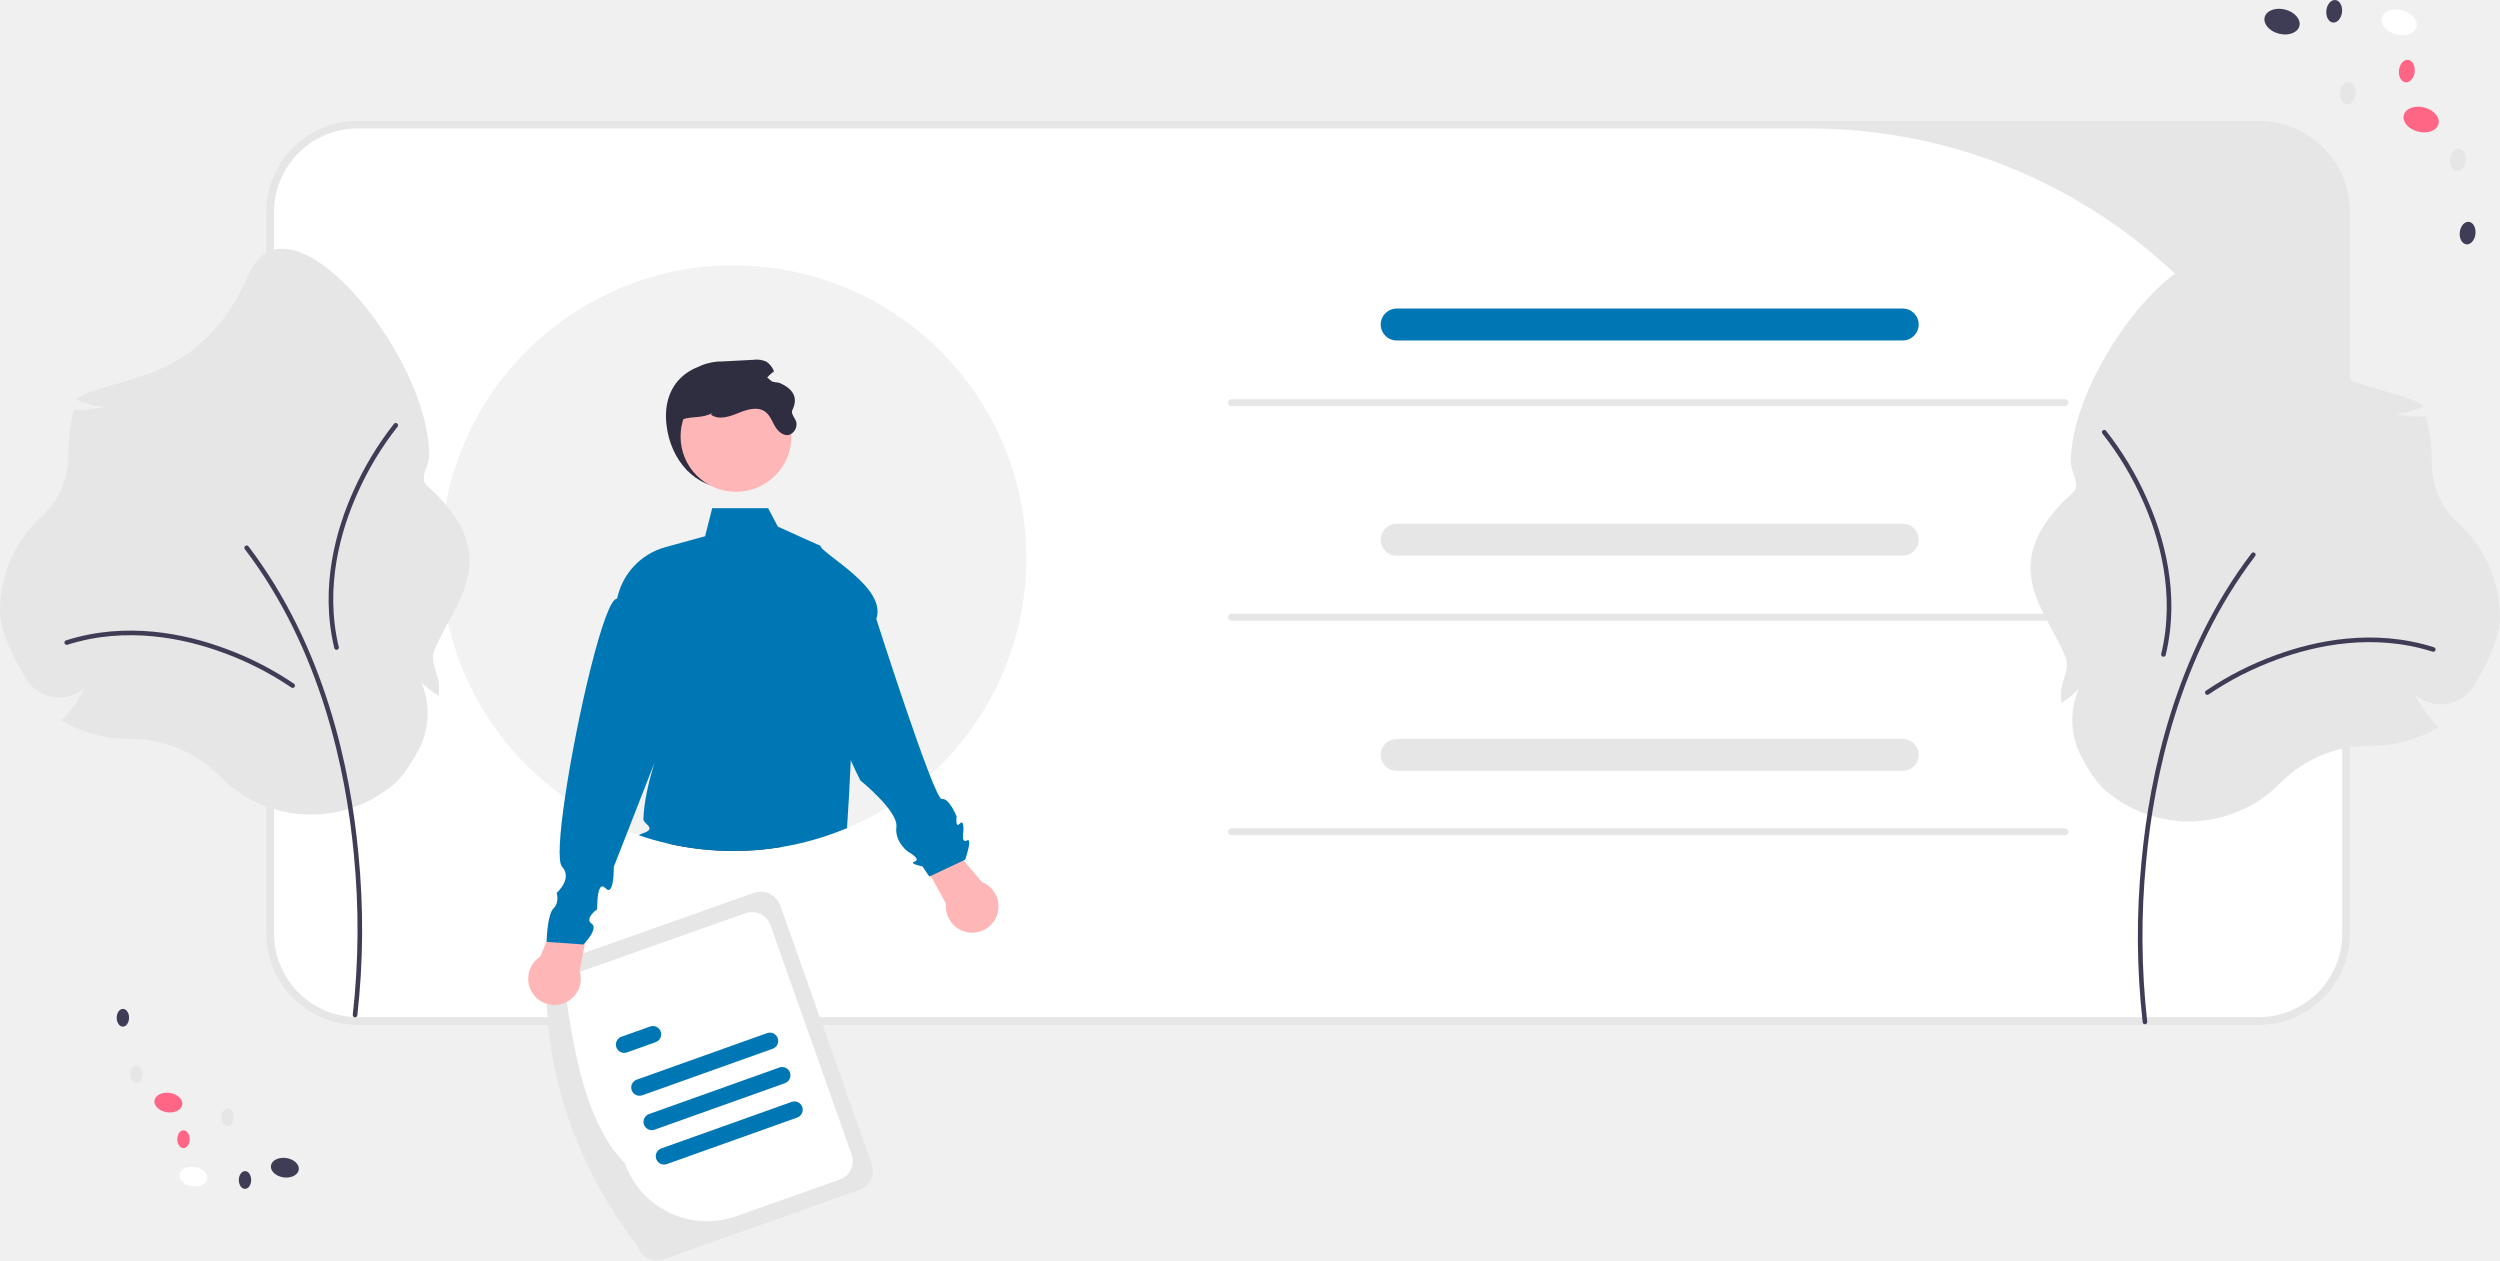
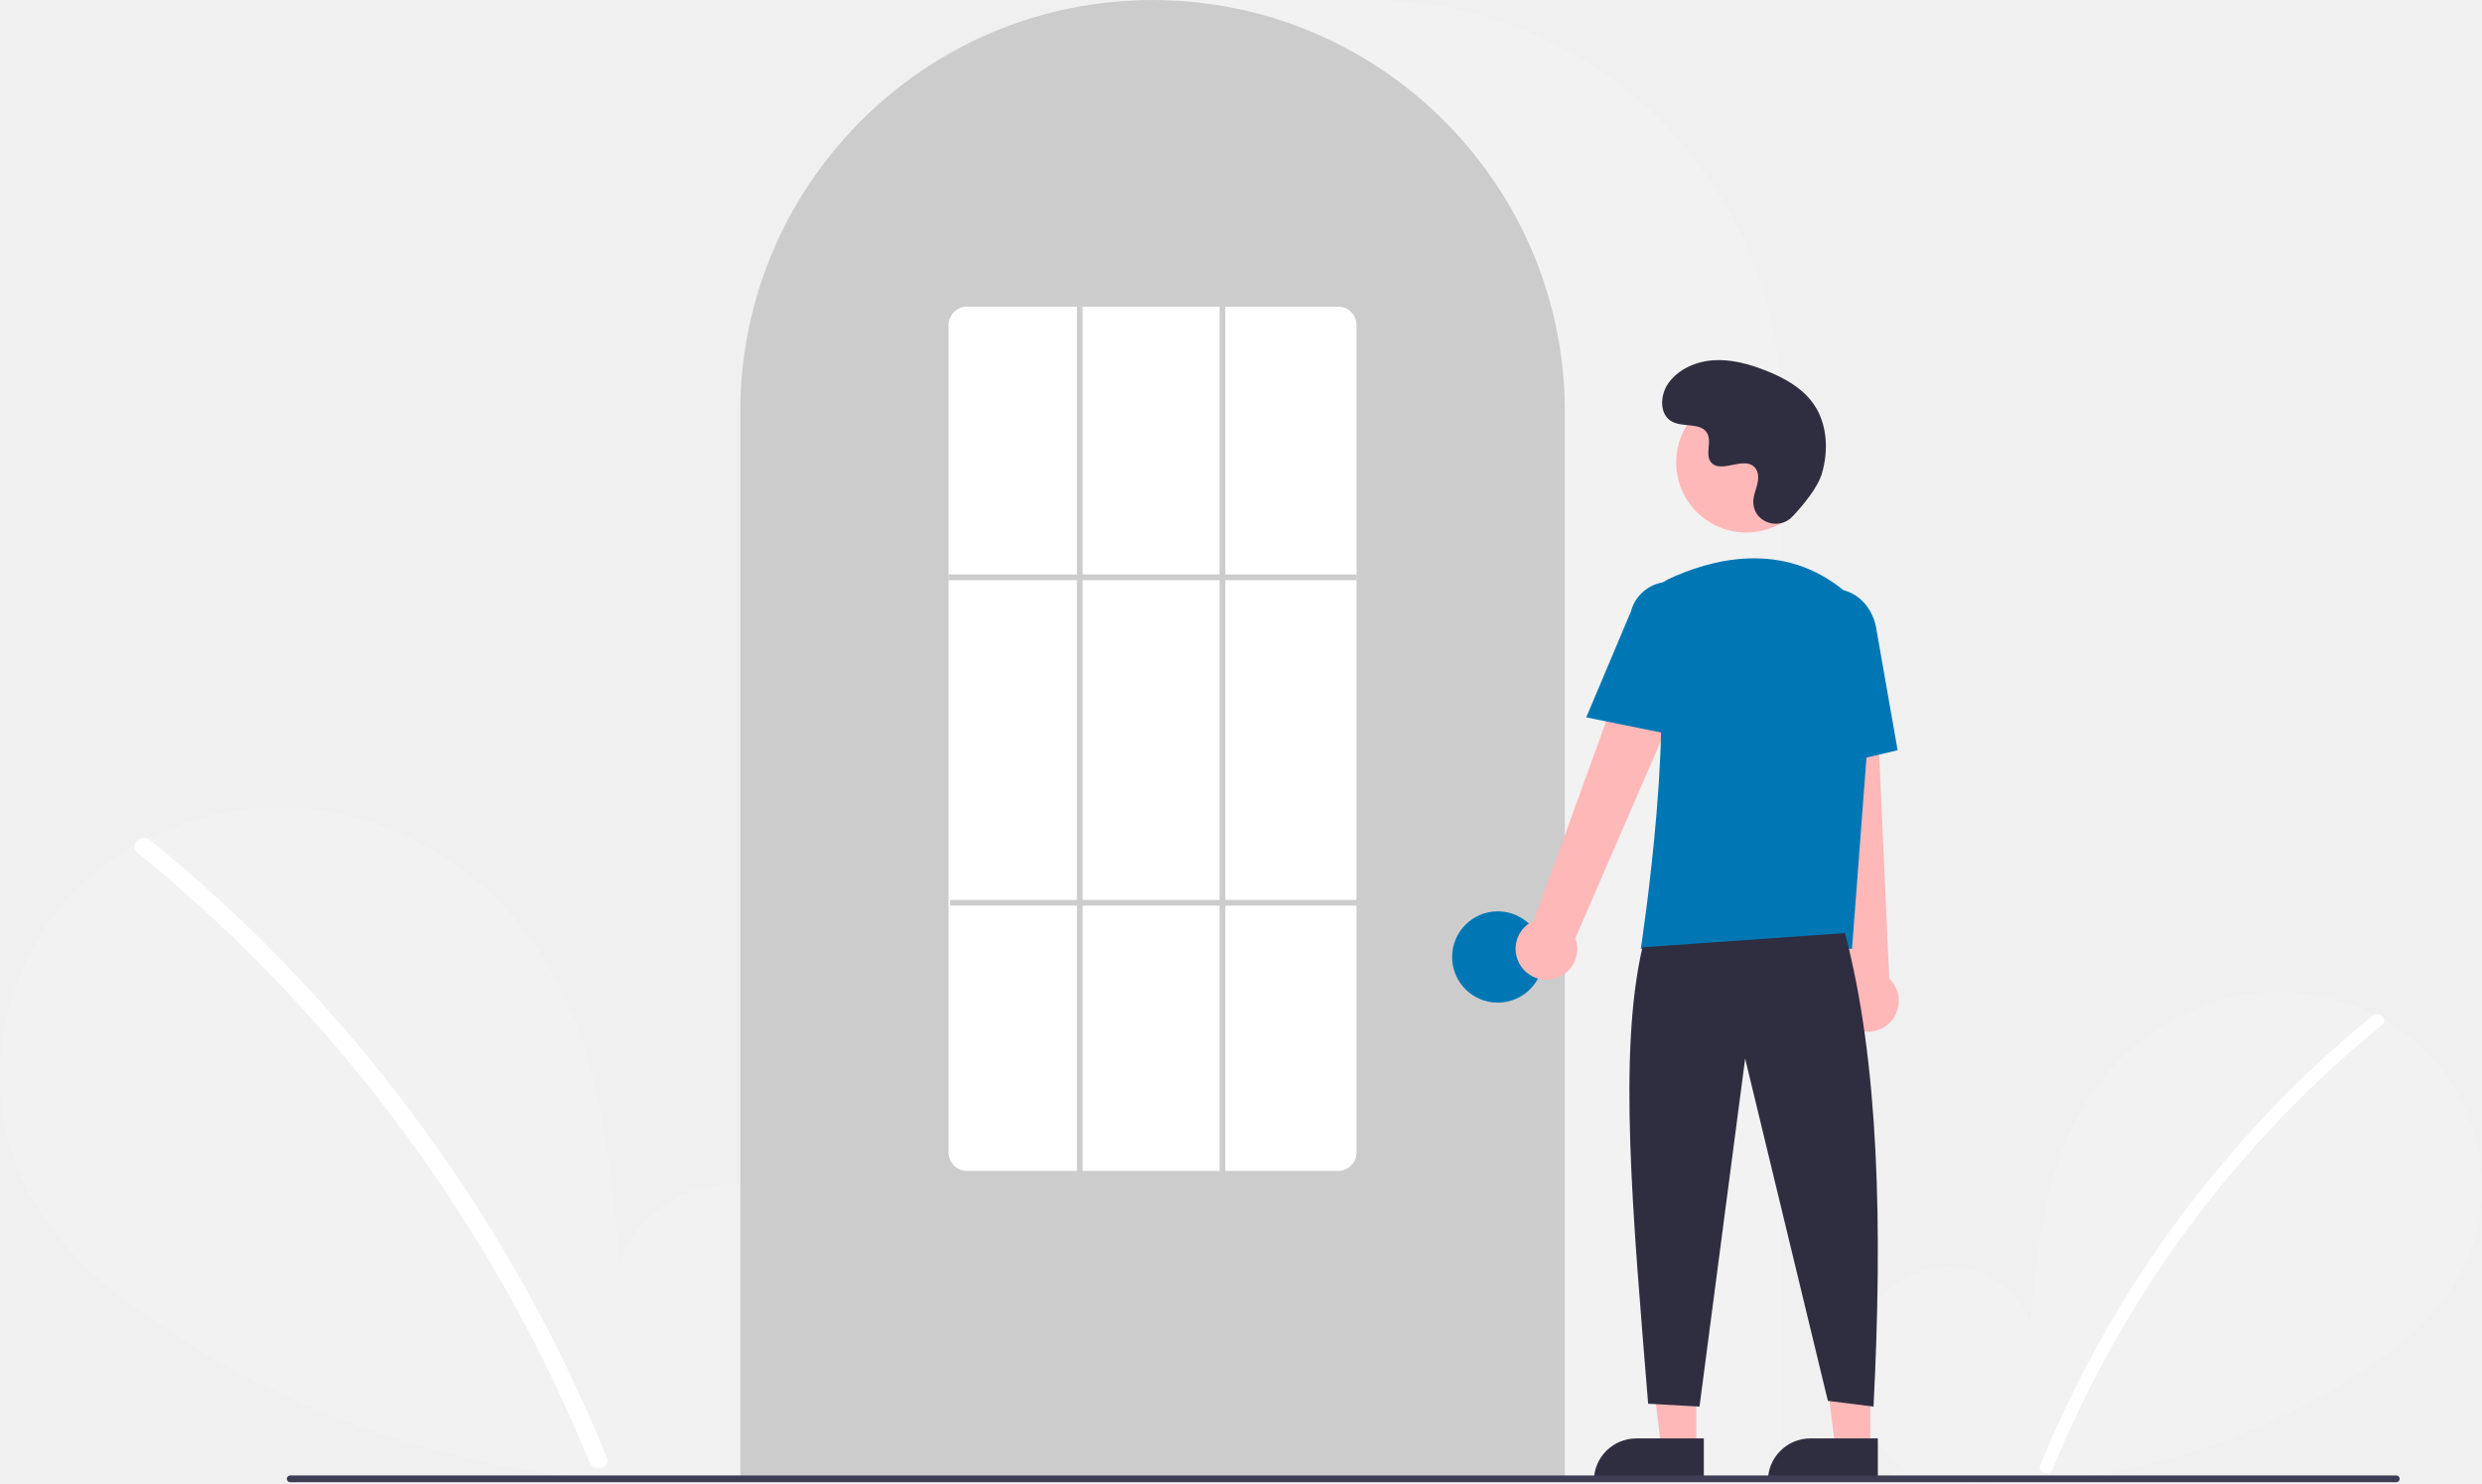
- <svg xmlns="http://www.w3.org/2000/svg" data-name="Layer 1" width="722.452" height="364.196" viewBox="0 0 722.452 364.196">
-   <path d="M891.457,564.133H342.148a26.516,26.516,0,0,1-26.487-26.487V329.208a26.517,26.517,0,0,1,26.487-26.487h549.309a26.517,26.517,0,0,1,26.487,26.487V537.646A26.516,26.516,0,0,1,891.457,564.133Z" transform="translate(-238.774 -267.9018)" fill="#fff" />
-   <path d="M891.457,564.133H342.148a26.516,26.516,0,0,1-26.487-26.487V329.208a26.517,26.517,0,0,1,26.487-26.487h549.309a26.517,26.517,0,0,1,26.487,26.487V537.646A26.516,26.516,0,0,1,891.457,564.133ZM342.148,305.025a24.183,24.183,0,0,0-24.183,24.183V537.646a24.183,24.183,0,0,0,24.183,24.183h549.309a24.183,24.183,0,0,0,24.183-24.183V459.054A154.029,154.029,0,0,0,761.612,305.025Z" transform="translate(-238.774 -267.9018)" fill="#e6e6e6" />
-   <ellipse cx="294.666" cy="607.921" rx="2.825" ry="4.061" transform="translate(-588.1214 544.0862) rotate(-81.72174)" fill="#fff" />
-   <ellipse cx="321.092" cy="605.343" rx="2.825" ry="4.061" transform="translate(-562.9488 568.0293) rotate(-81.72174)" fill="#3f3d56" />
-   <ellipse cx="287.43" cy="586.528" rx="2.825" ry="4.061" transform="translate(-573.1449 518.6121) rotate(-81.72174)" fill="#ff6584" />
-   <ellipse cx="278.18" cy="578.336" rx="2.567" ry="1.785" transform="translate(-541.0162 584.2334) rotate(-89.56675)" fill="#e6e6e6" />
-   <ellipse cx="274.286" cy="562.013" rx="2.567" ry="1.785" transform="translate(-528.5589 564.1406) rotate(-89.56675)" fill="#3f3d56" />
-   <ellipse cx="304.567" cy="590.74" rx="2.567" ry="1.785" transform="translate(-527.2322 622.9296) rotate(-89.56675)" fill="#e6e6e6" />
-   <ellipse cx="291.797" cy="597.115" rx="2.567" ry="1.785" transform="translate(-546.2814 616.4876) rotate(-89.56675)" fill="#ff6584" />
-   <ellipse cx="309.574" cy="608.9" rx="2.567" ry="1.785" transform="translate(-540.4235 645.9587) rotate(-89.56675)" fill="#3f3d56" />
-   <ellipse cx="932.083" cy="274.371" rx="3.601" ry="5.177" transform="translate(198.3725 842.589) rotate(-75.77932)" fill="#fff" />
-   <ellipse cx="898.239" cy="274.153" rx="3.601" ry="5.177" transform="translate(173.0543 809.6178) rotate(-75.77932)" fill="#3f3d56" />
-   <ellipse cx="938.434" cy="302.45" rx="3.601" ry="5.177" transform="translate(175.9452 869.9261) rotate(-75.77932)" fill="#ff6584" />
-   <ellipse cx="949.079" cy="314.056" rx="3.272" ry="2.276" transform="translate(292.7992 954.4889) rotate(-83.62433)" fill="#e6e6e6" />
-   <ellipse cx="951.862" cy="335.264" rx="3.272" ry="2.276" transform="matrix(0.11105, -0.99382, 0.99382, 0.11105, 274.1965, 976.1073)" fill="#3f3d56" />
-   <ellipse cx="917.262" cy="294.848" rx="3.272" ry="2.276" transform="translate(283.6044 905.7932) rotate(-83.62433)" fill="#e6e6e6" />
-   <ellipse cx="934.294" cy="288.45" rx="3.272" ry="2.276" transform="translate(305.1036 917.0317) rotate(-83.62433)" fill="#ff6584" />
-   <ellipse cx="913.311" cy="271.163" rx="3.272" ry="2.276" transform="translate(303.6309 880.8123) rotate(-83.62433)" fill="#3f3d56" />
-   <path d="M535.375,429.186a84.291,84.291,0,0,1-21.627,56.497v.012a86.56,86.56,0,0,1-6.242,6.265,83.405,83.405,0,0,1-7.025,5.7q-2.557,1.865-5.251,3.524-3.196,1.986-6.576,3.674-2.505,1.261-5.113,2.349a84.486,84.486,0,0,1-32.786,6.599,84.498,84.498,0,0,1-18.898-2.119,81.105,81.105,0,0,1-8.476-2.418c-1.071-.357-2.142-.748-3.201-1.163a83.499,83.499,0,0,1-18.138-9.731,84.618,84.618,0,1,1,133.331-69.188Z" transform="translate(-238.774 -267.9018)" fill="#f2f2f2" />
-   <path d="M788.633,366.284h-146.252a4.606,4.606,0,0,1,0-9.213h146.252a4.606,4.606,0,0,1,0,9.213Z" transform="translate(-238.774 -267.9018)" fill="#0077b5" />
-   <path d="M788.633,428.47h-146.252a4.606,4.606,0,0,1,0-9.213h146.252a4.606,4.606,0,0,1,0,9.213Z" transform="translate(-238.774 -267.9018)" fill="#e6e6e6" />
-   <path d="M788.633,490.656h-146.252a4.606,4.606,0,0,1,0-9.213h146.252a4.606,4.606,0,0,1,0,9.213Z" transform="translate(-238.774 -267.9018)" fill="#e6e6e6" />
-   <path d="M422.995,628.076c-16.511-21.961-26.054-46.519-26.366-74.518a6.041,6.041,0,0,1,3.676-7.702l56.277-19.912a6.041,6.041,0,0,1,7.702,3.676l26.366,74.518a6.041,6.041,0,0,1-3.676,7.702L430.696,631.752A6.041,6.041,0,0,1,422.995,628.076Z" transform="translate(-238.774 -267.9018)" fill="#e6e6e6" />
-   <path d="M419.348,604.041c-9.93-10.04-14.181-27.948-16.951-47.907a5.658,5.658,0,0,1,3.443-7.213l48.366-17.113a5.658,5.658,0,0,1,7.213,3.443l23.463,66.311a5.658,5.658,0,0,1-3.443,7.213L451.476,619.376A25.202,25.202,0,0,1,419.348,604.041Z" transform="translate(-238.774 -267.9018)" fill="#fff" />
-   <path d="M462.066,570.973,424.39,584.421a2.4,2.4,0,1,1-1.614-4.521L460.452,566.452a2.4,2.4,0,1,1,1.614,4.521Z" transform="translate(-238.774 -267.9018)" fill="#0077b5" />
-   <path d="M428.254,569.066l-8.289,2.959a2.4,2.4,0,1,1-1.614-4.521l8.289-2.959a2.4,2.4,0,1,1,1.614,4.521Z" transform="translate(-238.774 -267.9018)" fill="#0077b5" />
-   <path d="M469.16,590.849l-37.676,13.448a2.4,2.4,0,0,1-1.614-4.521l37.676-13.448a2.4,2.4,0,0,1,1.614,4.521Z" transform="translate(-238.774 -267.9018)" fill="#0077b5" />
-   <path d="M465.613,580.911l-37.676,13.448a2.4,2.4,0,0,1-1.614-4.521l37.676-13.448a2.4,2.4,0,1,1,1.614,4.521Z" transform="translate(-238.774 -267.9018)" fill="#0077b5" />
-   <path d="M431.402,390.902c1.227,9.899,8.086,18.061,18.061,18.061a18.061,18.061,0,0,0,18.061-18.061c0-9.975-8.129-17.138-18.061-18.061C438.924,371.863,429.826,378.193,431.402,390.902Z" transform="translate(-238.774 -267.9018)" fill="#2f2e41" />
-   <path d="M465.185,512.572a85.234,85.234,0,0,1-33.327-.887C437.052,508.818,452.806,510.58,465.185,512.572Z" transform="translate(-238.774 -267.9018)" fill="#2f2e41" />
-   <path d="M394.891,544.34l8.675-20.966,6.835,3.797-4.128,21.327a7.596,7.596,0,1,1-11.383-4.159Z" transform="translate(-238.774 -267.9018)" fill="#ffb6b6" />
-   <path d="M484.636,487.606v.012c-.311,7.301-.737,14.245-1.094,19.589a84.486,84.486,0,0,1-32.786,6.599,84.498,84.498,0,0,1-18.898-2.119,81.105,81.105,0,0,1-8.476-2.418,5.229,5.229,0,0,1,1.244-.587c4.146-1.405.046-2.683.081-4.019.127-4.883,1.474-10.744,3.213-16.364L420.181,508.104l-4.031,10.295s.138,8.89-2.418,6.173c-2.568-2.718-2.384,6.08-2.384,6.08a8.011,8.011,0,0,0-2.027,2.096,1.778,1.778,0,0,0-.242,1.232v.012a1.539,1.539,0,0,0,.645.806c1.739,1.175-.76,4.284-1.866,5.516-.299.334-.495.53-.495.53l-10.629-.76v-.207c.046-1.255.334-7.865,1.981-9.443,1.808-1.739.921-4.491.921-4.491s4.721-4.18,1.555-7.577c-1.267-1.37-.702-9.489.852-19.992,3.397-23.17,11.539-57.948,15.063-57.453a19.547,19.547,0,0,1,13.946-14.902l11.481-3.155,2.05-8.096h16.168l2.81,5.32,11.781,5.32.15.069.369.161.138.438s-.012.012,0,.012l6.553,20.579C485.499,450.052,485.384,469.837,484.636,487.606Z" transform="translate(-238.774 -267.9018)" fill="#0077b5" />
-   <path d="M512.168,529.073l-10.948-19.874,7.236-2.964,14.072,16.549a7.596,7.596,0,1,1-10.36,6.288Z" transform="translate(-238.774 -267.9018)" fill="#ffb6b6" />
-   <path d="M475.344,425.25c1.948,3.499,19.758,12.499,16.671,21.534,0,0,16.732,52.348,18.908,52.006s4.299,5.066,4.299,5.066-.462,3.529.896,2.063,1.032,2.378,1.032,2.378-.65,3.393,1.073,2.471-.542,5.571-.542,5.571L507.326,521.213l-1.968-2.929s-4.205-.801-2.226-1.435-1.861-2.769-1.861-2.769-4.016-2.73-3.457-7.25-10.423-13.408-10.423-13.408c-7.55-14.906-11.68-30.21-11.666-45.997Z" transform="translate(-238.774 -267.9018)" fill="#0077b5" />
-   <circle cx="212.685" cy="126.118" r="16.015" fill="#ffb6b6" />
-   <path d="M434.875,395.765c.507,3.48,3.473,8.336,2.779,8.336s-5.633-14.347-.695-15.282c3.582-.679,4.383-.083,7.731-1.535l-.472.445c2.216,1.612,5.3.618,7.829-.431,2.535-1.042,5.613-2.035,7.836-.431,1.396,1.007,1.987,2.758,2.855,4.244.868,1.493,2.473,2.904,4.126,2.445a3.266,3.266,0,0,0,2.084-3.23c-.007-1.375-1.798-2.684-1.195-3.918,1.787-3.657.18-6.149-3.716-7.87q-2.126-.323-4.251-.66a12.057,12.057,0,0,1,2.667-2.681,6.095,6.095,0,0,0-2.153-2.758,6.76,6.76,0,0,0-3.848-.556q-4.397.229-8.787.458a15.5,15.5,0,0,0-6.349,1.236c-2.417,1.243-4.001,3.668-5.154,6.134C433.576,385.255,433.986,389.715,434.875,395.765Z" transform="translate(-238.774 -267.9018)" fill="#2f2e41" />
-   <path d="M835.501,385.26H594.65a1,1,0,0,1,0-2H835.501a1,1,0,0,1,0,2Z" transform="translate(-238.774 -267.9018)" fill="#e6e6e6" />
-   <path d="M835.501,447.26H594.65a1,1,0,0,1,0-2H835.501a1,1,0,0,1,0,2Z" transform="translate(-238.774 -267.9018)" fill="#e6e6e6" />
-   <path d="M835.501,509.26H594.65a1,1,0,0,1,0-2H835.501a1,1,0,0,1,0,2Z" transform="translate(-238.774 -267.9018)" fill="#e6e6e6" />
-   <path d="M871.35,505.296a36.998,36.998,0,0,1-24.046-8.879c-2.235-1.914-4.617-5.24-7.079-9.887a22.611,22.611,0,0,1-.717-19.52,25.945,25.945,0,0,1-4.285,3.514l-.783.521-.045-.939c-.03-.611-.045-1.22-.045-1.81,0-3.476,2.629-7.004,1.417-10.217-5.111-13.542-21.32-27.001,2.172-47.96,2.173-1.939-.73-5.815-.73-8.749,0-28.748,40.63-78.482,52.146-52.136,14.201,32.492,38.669,29.017,49.508,35.728l.157.475-.463.187a27.945,27.945,0,0,1-7.425,1.975,35.407,35.407,0,0,0,8.279.694l.431-.015.105.419a52.374,52.374,0,0,1,1.555,12.674l-.002.462a23.093,23.093,0,0,0,7.628,17.219A37.084,37.084,0,0,1,961.226,446.416c0,6.094-4.142,14.094-7.617,19.732a11.158,11.158,0,0,1-8.191,5.247,10.897,10.897,0,0,1-8.794-2.841,36.036,36.036,0,0,0,6.355,8.997l.474.489-.589.343a36.971,36.971,0,0,1-18.638,5.033l-.383-.001a36.091,36.091,0,0,0-25.891,10.568A37.279,37.279,0,0,1,871.35,505.296Z" transform="translate(-238.774 -267.9018)" fill="#e6e6e6" />
-   <path d="M858.62,563.89a.665.665,0,0,1-.658-.572,222.787,222.787,0,0,1-.31-46.711c2.297-24.512,9.672-59.817,31.766-88.813a.665.665,0,1,1,1.059.807c-21.903,28.745-29.219,63.792-31.5,88.131a221.28,221.28,0,0,0,.303,46.399.666.666,0,0,1-.66.759Z" transform="translate(-238.774 -267.9018)" fill="#3f3d56" />
-   <path d="M876.65,468.695a.665.665,0,0,1-.392-1.204,91.709,91.709,0,0,1,20.246-10.306c11.17-4.089,28.156-7.797,45.643-2.231a.665.665,0,1,1-.404,1.268c-17.128-5.451-33.807-1.805-44.782,2.213a90.203,90.203,0,0,0-19.921,10.133A.663.663,0,0,1,876.65,468.695Z" transform="translate(-238.774 -267.9018)" fill="#3f3d56" />
-   <path d="M846.196,392.845a.665.665,0,0,1,1.172-.477,91.71,91.71,0,0,1,11.738,19.451c4.883,10.847,9.804,27.522,5.513,45.364a.665.665,0,1,1-1.294-.311c4.203-17.477-.634-33.849-5.432-44.506A90.203,90.203,0,0,0,846.351,393.225.663.663,0,0,1,846.196,392.845Z" transform="translate(-238.774 -267.9018)" fill="#3f3d56" />
-   <path d="M302.048,491.984A36.091,36.091,0,0,0,276.157,481.416l-.383.001A36.971,36.971,0,0,1,257.136,476.384l-.589-.343.474-.489a36.036,36.036,0,0,0,6.355-8.997,10.897,10.897,0,0,1-8.794,2.841,11.158,11.158,0,0,1-8.191-5.247c-3.475-5.638-7.617-13.638-7.617-19.732a37.084,37.084,0,0,1,12.099-27.364,23.093,23.093,0,0,0,7.628-17.219l-.002-.462a52.374,52.374,0,0,1,1.555-12.674l.105-.419.431.015a35.406,35.406,0,0,0,8.279-.694,27.945,27.945,0,0,1-7.425-1.975l-.463-.187.157-.475c10.839-6.711,35.306-3.236,49.508-35.728,11.515-26.347,52.146,23.388,52.146,52.136,0,2.933-2.903,6.81-.73,8.749,23.493,20.959,7.283,34.417,2.172,47.959-1.213,3.213,1.417,6.74,1.417,10.217,0,.59-.015,1.199-.045,1.81l-.045.939-.783-.521a25.944,25.944,0,0,1-4.285-3.514,22.611,22.611,0,0,1-.717,19.52c-2.462,4.647-4.844,7.973-7.079,9.887a36.963,36.963,0,0,1-50.648-2.433Z" transform="translate(-238.774 -267.9018)" fill="#e6e6e6" />
-   <path d="M341.38,561.891a.665.665,0,0,0,.658-.572,222.787,222.787,0,0,0,.31-46.711c-2.297-24.512-9.672-59.817-31.766-88.813a.665.665,0,1,0-1.059.807c21.903,28.745,29.219,63.792,31.5,88.131a221.28,221.28,0,0,1-.303,46.399.666.666,0,0,0,.66.759Z" transform="translate(-238.774 -267.9018)" fill="#3f3d56" />
-   <path d="M323.35,466.696a.665.665,0,0,0,.392-1.204,91.709,91.709,0,0,0-20.246-10.306c-11.17-4.089-28.156-7.797-45.643-2.231a.665.665,0,1,0,.404,1.268c17.128-5.451,33.807-1.805,44.782,2.213a90.203,90.203,0,0,1,19.921,10.133A.663.663,0,0,0,323.35,466.696Z" transform="translate(-238.774 -267.9018)" fill="#3f3d56" />
-   <path d="M353.804,390.846a.665.665,0,0,0-1.172-.477,91.71,91.71,0,0,0-11.738,19.451c-4.883,10.847-9.804,27.522-5.513,45.364a.665.665,0,1,0,1.294-.311c-4.203-17.477.634-33.849,5.432-44.506A90.202,90.202,0,0,1,353.649,391.226.663.663,0,0,0,353.804,390.846Z" transform="translate(-238.774 -267.9018)" fill="#3f3d56" />
+ <svg xmlns="http://www.w3.org/2000/svg" data-name="Layer 1" width="870" height="520.139" viewBox="0 0 870 520.139">
+   <path d="M831.092,704.187c-11.138-9.412-17.904-24.28-16.13-38.754s12.764-27.78,27.018-30.854,30.504,5.435,34.834,19.359c2.383-26.846,5.129-54.818,19.402-77.68,12.924-20.701,35.309-35.514,59.569-38.164s49.803,7.359,64.933,26.507,18.835,46.985,8.238,68.969c-7.806,16.195-22.188,28.247-37.257,38.052a240.452,240.452,0,0,1-164.454,35.977Z" transform="translate(-165 -189.9307)" fill="#f2f2f2" />
+   <path d="M996.728,546.01a393.414,393.414,0,0,0-54.826,54.442,394.561,394.561,0,0,0-61.752,103.194c-1.112,2.725,3.313,3.911,4.412,1.216A392.342,392.342,0,0,1,999.963,549.245c2.284-1.86-.97-5.08-3.236-3.236Z" transform="translate(-165 -189.9307)" fill="#fff" />
+   <path d="M445.067,701.63c15.299-12.927,24.591-33.348,22.154-53.228s-17.531-38.156-37.11-42.377-41.897,7.464-47.844,26.59c-3.273-36.873-7.044-75.292-26.648-106.693-17.751-28.433-48.497-48.778-81.818-52.418s-68.404,10.107-89.185,36.407-25.869,64.535-11.315,94.729c10.722,22.243,30.475,38.797,51.172,52.264,66.03,42.965,147.939,60.884,225.877,49.415" transform="translate(-165 -189.9307)" fill="#f2f2f2" />
+   <path d="M217.567,484.373a540.355,540.355,0,0,1,75.304,74.777A548.076,548.076,0,0,1,352.257,647.04a545.835,545.835,0,0,1,25.43,53.846c1.527,3.743-4.55,5.372-6.06,1.671a536.36,536.36,0,0,0-49.009-92.727A539.734,539.734,0,0,0,256.889,528.632a538.441,538.441,0,0,0-43.766-39.815c-3.138-2.555,1.332-6.978,4.444-4.444Z" transform="translate(-165 -189.9307)" fill="#fff" />
+   <path d="M789.5,708.931h-365v-374.5c0-79.678,64.822-144.5,144.5-144.5h76c79.677,0,144.5,64.822,144.5,144.5Z" transform="translate(-165 -189.9307)" fill="#f2f2f2" />
+   <path d="M713.5,708.931h-289v-374.5a143.382,143.382,0,0,1,27.596-84.944c.664-.905,1.326-1.798,2.009-2.681a144.466,144.466,0,0,1,30.754-29.851c.66-.48,1.322-.952,1.994-1.423a144.16,144.16,0,0,1,31.472-16.459c.661-.25,1.334-.501,2.007-.742a144.02,144.02,0,0,1,31.108-7.336c.658-.09,1.333-.16,2.008-.23a146.288,146.288,0,0,1,31.105,0c.673.07,1.349.141,2.014.231a143.995,143.995,0,0,1,31.1,7.335c.673.241,1.346.492,2.009.743a143.799,143.799,0,0,1,31.106,16.216c.672.461,1.344.933,2.006,1.405a145.987,145.987,0,0,1,18.384,15.564,144.305,144.305,0,0,1,12.724,14.551c.681.88,1.343,1.773,2.005,2.677A143.382,143.382,0,0,1,713.5,334.431Z" transform="translate(-165 -189.9307)" fill="#ccc" />
+   <circle cx="525" cy="335.5" r="16" fill="#0077b5" />
+   <polygon points="594.599 507.783 582.339 507.783 576.506 460.495 594.601 460.496 594.599 507.783" fill="#ffb8b8" />
+   <path d="M573.582,504.28h23.644a0,0,0,0,1,0,0v14.887a0,0,0,0,1,0,0H558.695a0,0,0,0,1,0,0v0a14.887,14.887,0,0,1,14.887-14.887Z" fill="#2f2e41" />
+   <polygon points="655.599 507.783 643.339 507.783 637.506 460.495 655.601 460.496 655.599 507.783" fill="#ffb8b8" />
+   <path d="M634.582,504.28h23.644a0,0,0,0,1,0,0v14.887a0,0,0,0,1,0,0H619.695a0,0,0,0,1,0,0v0a14.887,14.887,0,0,1,14.887-14.887Z" fill="#2f2e41" />
+   <path d="M698.098,528.6a10.743,10.743,0,0,1,4.511-15.843l41.676-114.867L764.791,409.082,717.206,518.853a10.801,10.801,0,0,1-19.109,9.748Z" transform="translate(-165 -189.9307)" fill="#ffb8b8" />
+   <path d="M814.336,550.184a10.743,10.743,0,0,1-2.893-16.217L798.533,412.458l23.338,1.066L827.236,533.045a10.801,10.801,0,0,1-12.9,17.139Z" transform="translate(-165 -189.9307)" fill="#ffb8b8" />
+   <circle cx="612.106" cy="162.123" r="24.561" fill="#ffb8b8" />
+   <path d="M814.18,522.549H740.133l.089-.576c.133-.861,13.197-86.439,3.562-114.436a11.813,11.813,0,0,1,6.069-14.584h0c13.772-6.485,40.208-14.471,62.52,4.909a28.234,28.234,0,0,1,9.459,23.396Z" transform="translate(-165 -189.9307)" fill="#0077b5" />
+   <path d="M754.354,448.181,721.018,441.418l15.626-37.03a13.997,13.997,0,0,1,27.106,6.998Z" transform="translate(-165 -189.9307)" fill="#0077b5" />
+   <path d="M797.05,460.739l-2.004-45.941c-1.52-8.636,3.424-16.8,11.027-18.135,7.605-1.33,15.032,4.66,16.558,13.36l7.533,42.928Z" transform="translate(-165 -189.9307)" fill="#0077b5" />
+   <path d="M811.716,517.049c11.915,45.377,13.214,103.069,10,166l-16-2-29-120-16,122-18-1c-5.377-66.03-10.613-122.715-2-160Z" transform="translate(-165 -189.9307)" fill="#2f2e41" />
+   <path d="M793.289,371.035c-4.582,4.881-13.091,2.261-13.688-4.407a8.055,8.055,0,0,1,.01-1.556c.308-2.954,2.015-5.635,1.606-8.754a4.59,4.59,0,0,0-.84-2.149c-3.651-4.889-12.222,2.187-15.668-2.239-2.113-2.714.371-6.987-1.251-10.021-2.14-4.004-8.479-2.029-12.454-4.221-4.423-2.439-4.158-9.225-1.247-13.353,3.551-5.034,9.776-7.72,15.923-8.107s12.253,1.275,17.992,3.511c6.521,2.541,12.988,6.054,17.001,11.788,4.88,6.973,5.35,16.348,2.909,24.502C802.098,360.99,797.031,367.049,793.289,371.035Z" transform="translate(-165 -189.9307)" fill="#2f2e41" />
+   <path d="M1004.982,709.574h-738.294a1.191,1.191,0,0,1,0-2.381h738.294a1.191,1.191,0,0,1,0,2.381Z" transform="translate(-165 -189.9307)" fill="#3f3d56" />
+   <path d="M634,600.431H504a6.465,6.465,0,0,1-6.5-6.415V303.846a6.465,6.465,0,0,1,6.5-6.415H634a6.465,6.465,0,0,1,6.5,6.415V594.015A6.465,6.465,0,0,1,634,600.431Z" transform="translate(-165 -189.9307)" fill="#fff" />
+   <rect x="332.5" y="201.39" width="143" height="2" fill="#ccc" />
+   <rect x="333" y="315.5" width="143" height="2" fill="#ccc" />
+   <rect x="377.5" y="107.5" width="2" height="304" fill="#ccc" />
+   <rect x="427.5" y="107.5" width="2" height="304" fill="#ccc" />
</svg>
